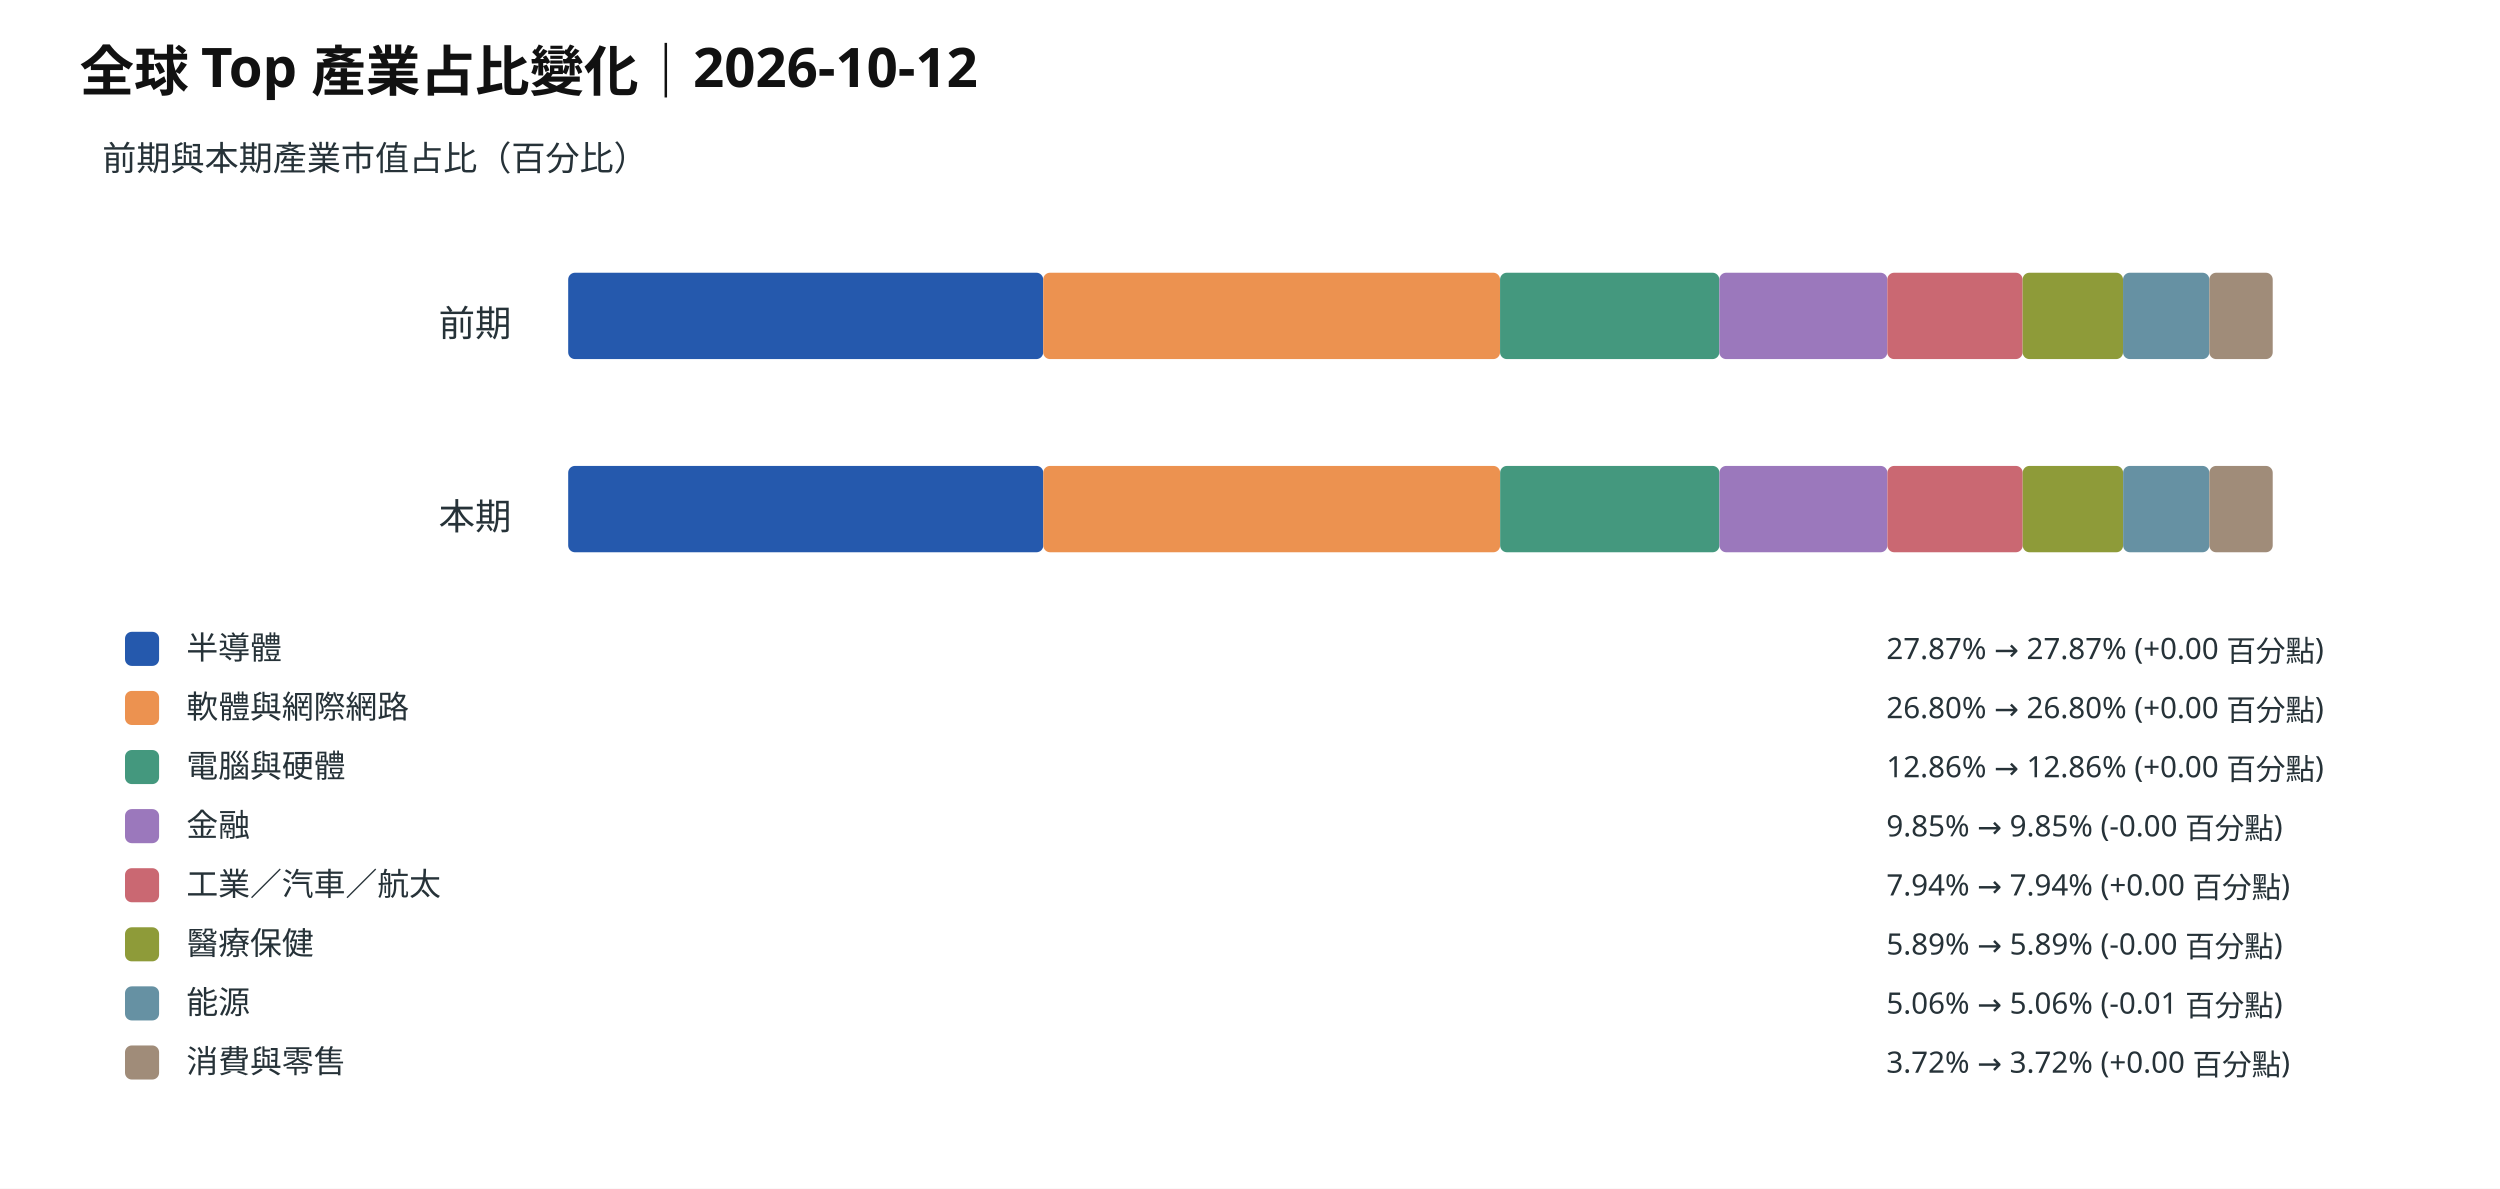
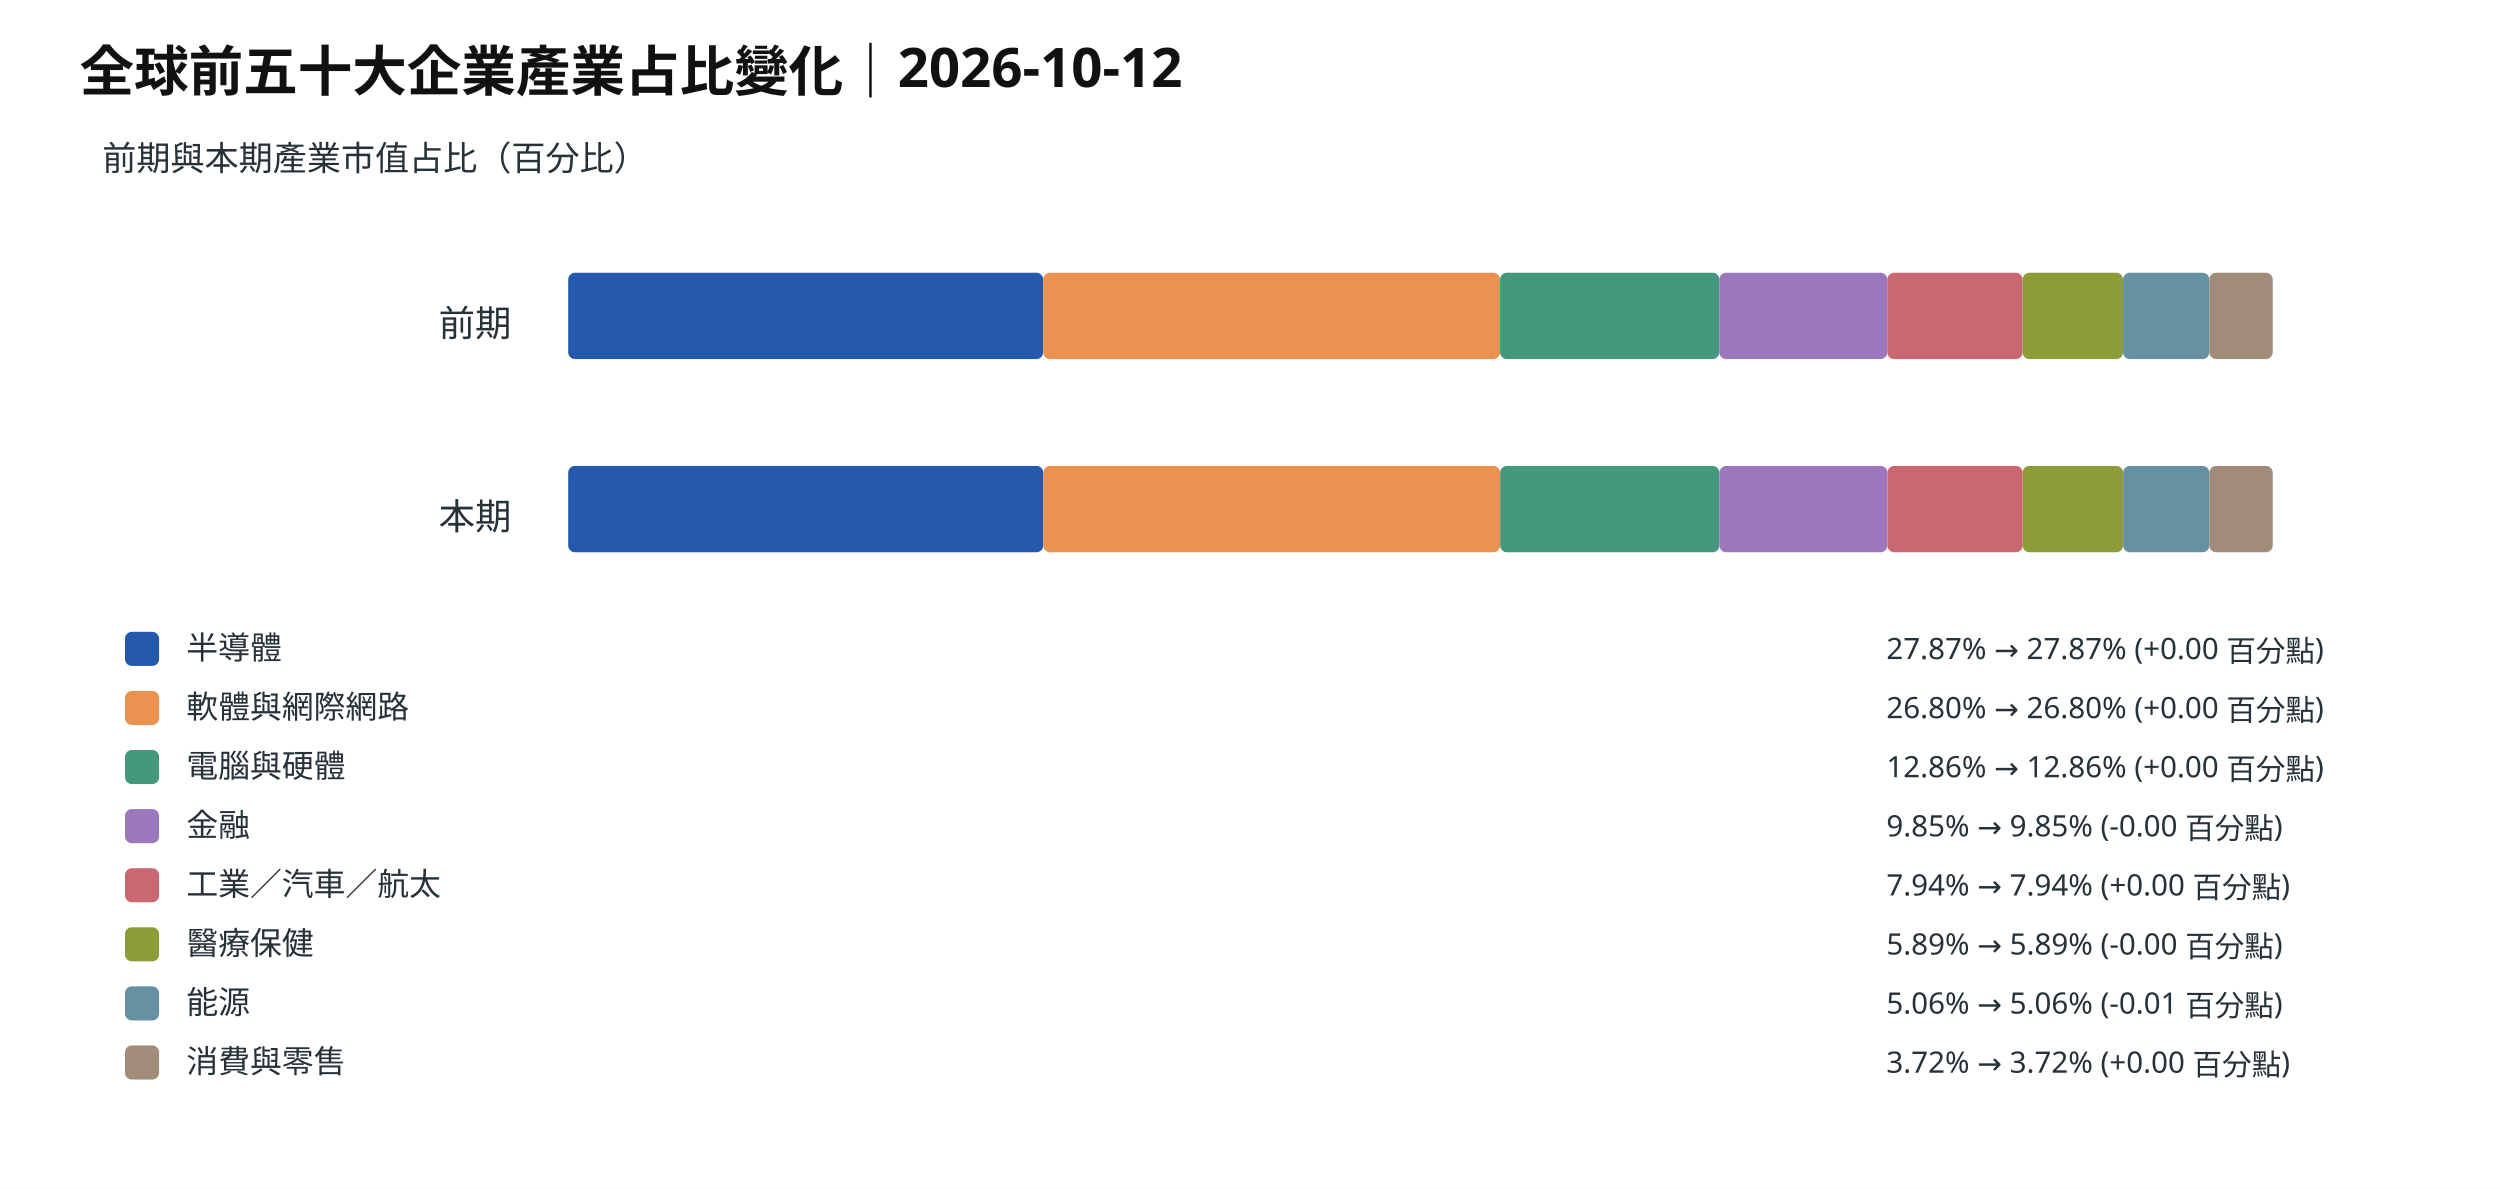
- <svg xmlns="http://www.w3.org/2000/svg" viewBox="0 0 1100 523" role="img" aria-label="全球 Top 產業占比變化｜2026-10-12">
+ <svg xmlns="http://www.w3.org/2000/svg" viewBox="0 0 1100 523" role="img" aria-label="全球前五十大企業產業占比變化｜2026-10-12">
  <rect width="1100" height="523" fill="white" />
-   <text x="35" y="40" font-family="sans-serif" font-size="24" font-weight="700" fill="#111">全球 Top 產業占比變化｜2026-10-12</text>
+   <text x="35" y="40" font-family="sans-serif" font-size="24" font-weight="700" fill="#111">全球前五十大企業產業占比變化｜2026-10-12</text>
  <text x="45" y="75" font-family="sans-serif" font-size="15" fill="#263238" text-anchor="start">前期與本期產業市值占比（百分比）</text>
  <text x="225" y="148" font-family="sans-serif" font-size="16" fill="#263238" text-anchor="end">前期</text>
  <rect x="250" y="120" width="209.01" height="38" rx="3" fill="#2559ad" />
  <rect x="459.01" y="120" width="201.01" height="38" rx="3" fill="#ec9250" />
  <rect x="660.022" y="120" width="96.48" height="38" rx="3" fill="#44987e" />
  <rect x="756.502" y="120" width="73.91" height="38" rx="3" fill="#9b78bc" />
  <rect x="830.414" y="120" width="59.53" height="38" rx="3" fill="#ca6872" />
  <rect x="889.944" y="120" width="44.19" height="38" rx="3" fill="#8e9b39" />
  <rect x="934.131" y="120" width="37.98" height="38" rx="3" fill="#6691a3" />
  <rect x="972.107" y="120" width="27.89" height="38" rx="3" fill="#a08c79" />
  <text x="225" y="233" font-family="sans-serif" font-size="16" fill="#263238" text-anchor="end">本期</text>
  <rect x="250" y="205" width="209.05" height="38" rx="3" fill="#2559ad" />
  <rect x="459.046" y="205" width="201.02" height="38" rx="3" fill="#ec9250" />
  <rect x="660.063" y="205" width="96.48" height="38" rx="3" fill="#44987e" />
  <rect x="756.545" y="205" width="73.91" height="38" rx="3" fill="#9b78bc" />
  <rect x="830.456" y="205" width="59.53" height="38" rx="3" fill="#ca6872" />
  <rect x="889.987" y="205" width="44.18" height="38" rx="3" fill="#8e9b39" />
  <rect x="934.171" y="205" width="37.94" height="38" rx="3" fill="#6691a3" />
  <rect x="972.107" y="205" width="27.89" height="38" rx="3" fill="#a08c79" />
  <rect x="55" y="278" width="15.00" height="15" rx="3" fill="#2559ad" />
  <text x="82" y="290" font-family="sans-serif" font-size="14" fill="#263238" text-anchor="start">半導體</text>
  <text x="830" y="290" font-family="sans-serif" font-size="13" fill="#263238" text-anchor="start">27.87% → 27.87% (+0.00 百分點)</text>
  <rect x="55" y="304" width="15.00" height="15" rx="3" fill="#ec9250" />
  <text x="82" y="316" font-family="sans-serif" font-size="14" fill="#263238" text-anchor="start">軟體與網際網路</text>
  <text x="830" y="316" font-family="sans-serif" font-size="13" fill="#263238" text-anchor="start">26.80% → 26.80% (+0.00 百分點)</text>
  <rect x="55" y="330" width="15.00" height="15" rx="3" fill="#44987e" />
  <text x="82" y="342" font-family="sans-serif" font-size="14" fill="#263238" text-anchor="start">電腦與硬體</text>
  <text x="830" y="342" font-family="sans-serif" font-size="13" fill="#263238" text-anchor="start">12.86% → 12.86% (+0.00 百分點)</text>
  <rect x="55" y="356" width="15.00" height="15" rx="3" fill="#9b78bc" />
  <text x="82" y="368" font-family="sans-serif" font-size="14" fill="#263238" text-anchor="start">金融</text>
  <text x="830" y="368" font-family="sans-serif" font-size="13" fill="#263238" text-anchor="start">9.85% → 9.85% (-0.00 百分點)</text>
  <rect x="55" y="382" width="15.00" height="15" rx="3" fill="#ca6872" />
  <text x="82" y="394" font-family="sans-serif" font-size="14" fill="#263238" text-anchor="start">工業／汽車／航太</text>
  <text x="830" y="394" font-family="sans-serif" font-size="13" fill="#263238" text-anchor="start">7.94% → 7.94% (+0.00 百分點)</text>
  <rect x="55" y="408" width="15.00" height="15" rx="3" fill="#8e9b39" />
  <text x="82" y="420" font-family="sans-serif" font-size="14" fill="#263238" text-anchor="start">醫療保健</text>
  <text x="830" y="420" font-family="sans-serif" font-size="13" fill="#263238" text-anchor="start">5.89% → 5.89% (-0.00 百分點)</text>
  <rect x="55" y="434" width="15.00" height="15" rx="3" fill="#6691a3" />
  <text x="82" y="446" font-family="sans-serif" font-size="14" fill="#263238" text-anchor="start">能源</text>
  <text x="830" y="446" font-family="sans-serif" font-size="13" fill="#263238" text-anchor="start">5.06% → 5.06% (-0.01 百分點)</text>
  <rect x="55" y="460" width="15.00" height="15" rx="3" fill="#a08c79" />
  <text x="82" y="472" font-family="sans-serif" font-size="14" fill="#263238" text-anchor="start">消費與零售</text>
  <text x="830" y="472" font-family="sans-serif" font-size="13" fill="#263238" text-anchor="start">3.72% → 3.72% (+0.00 百分點)</text>
</svg>
